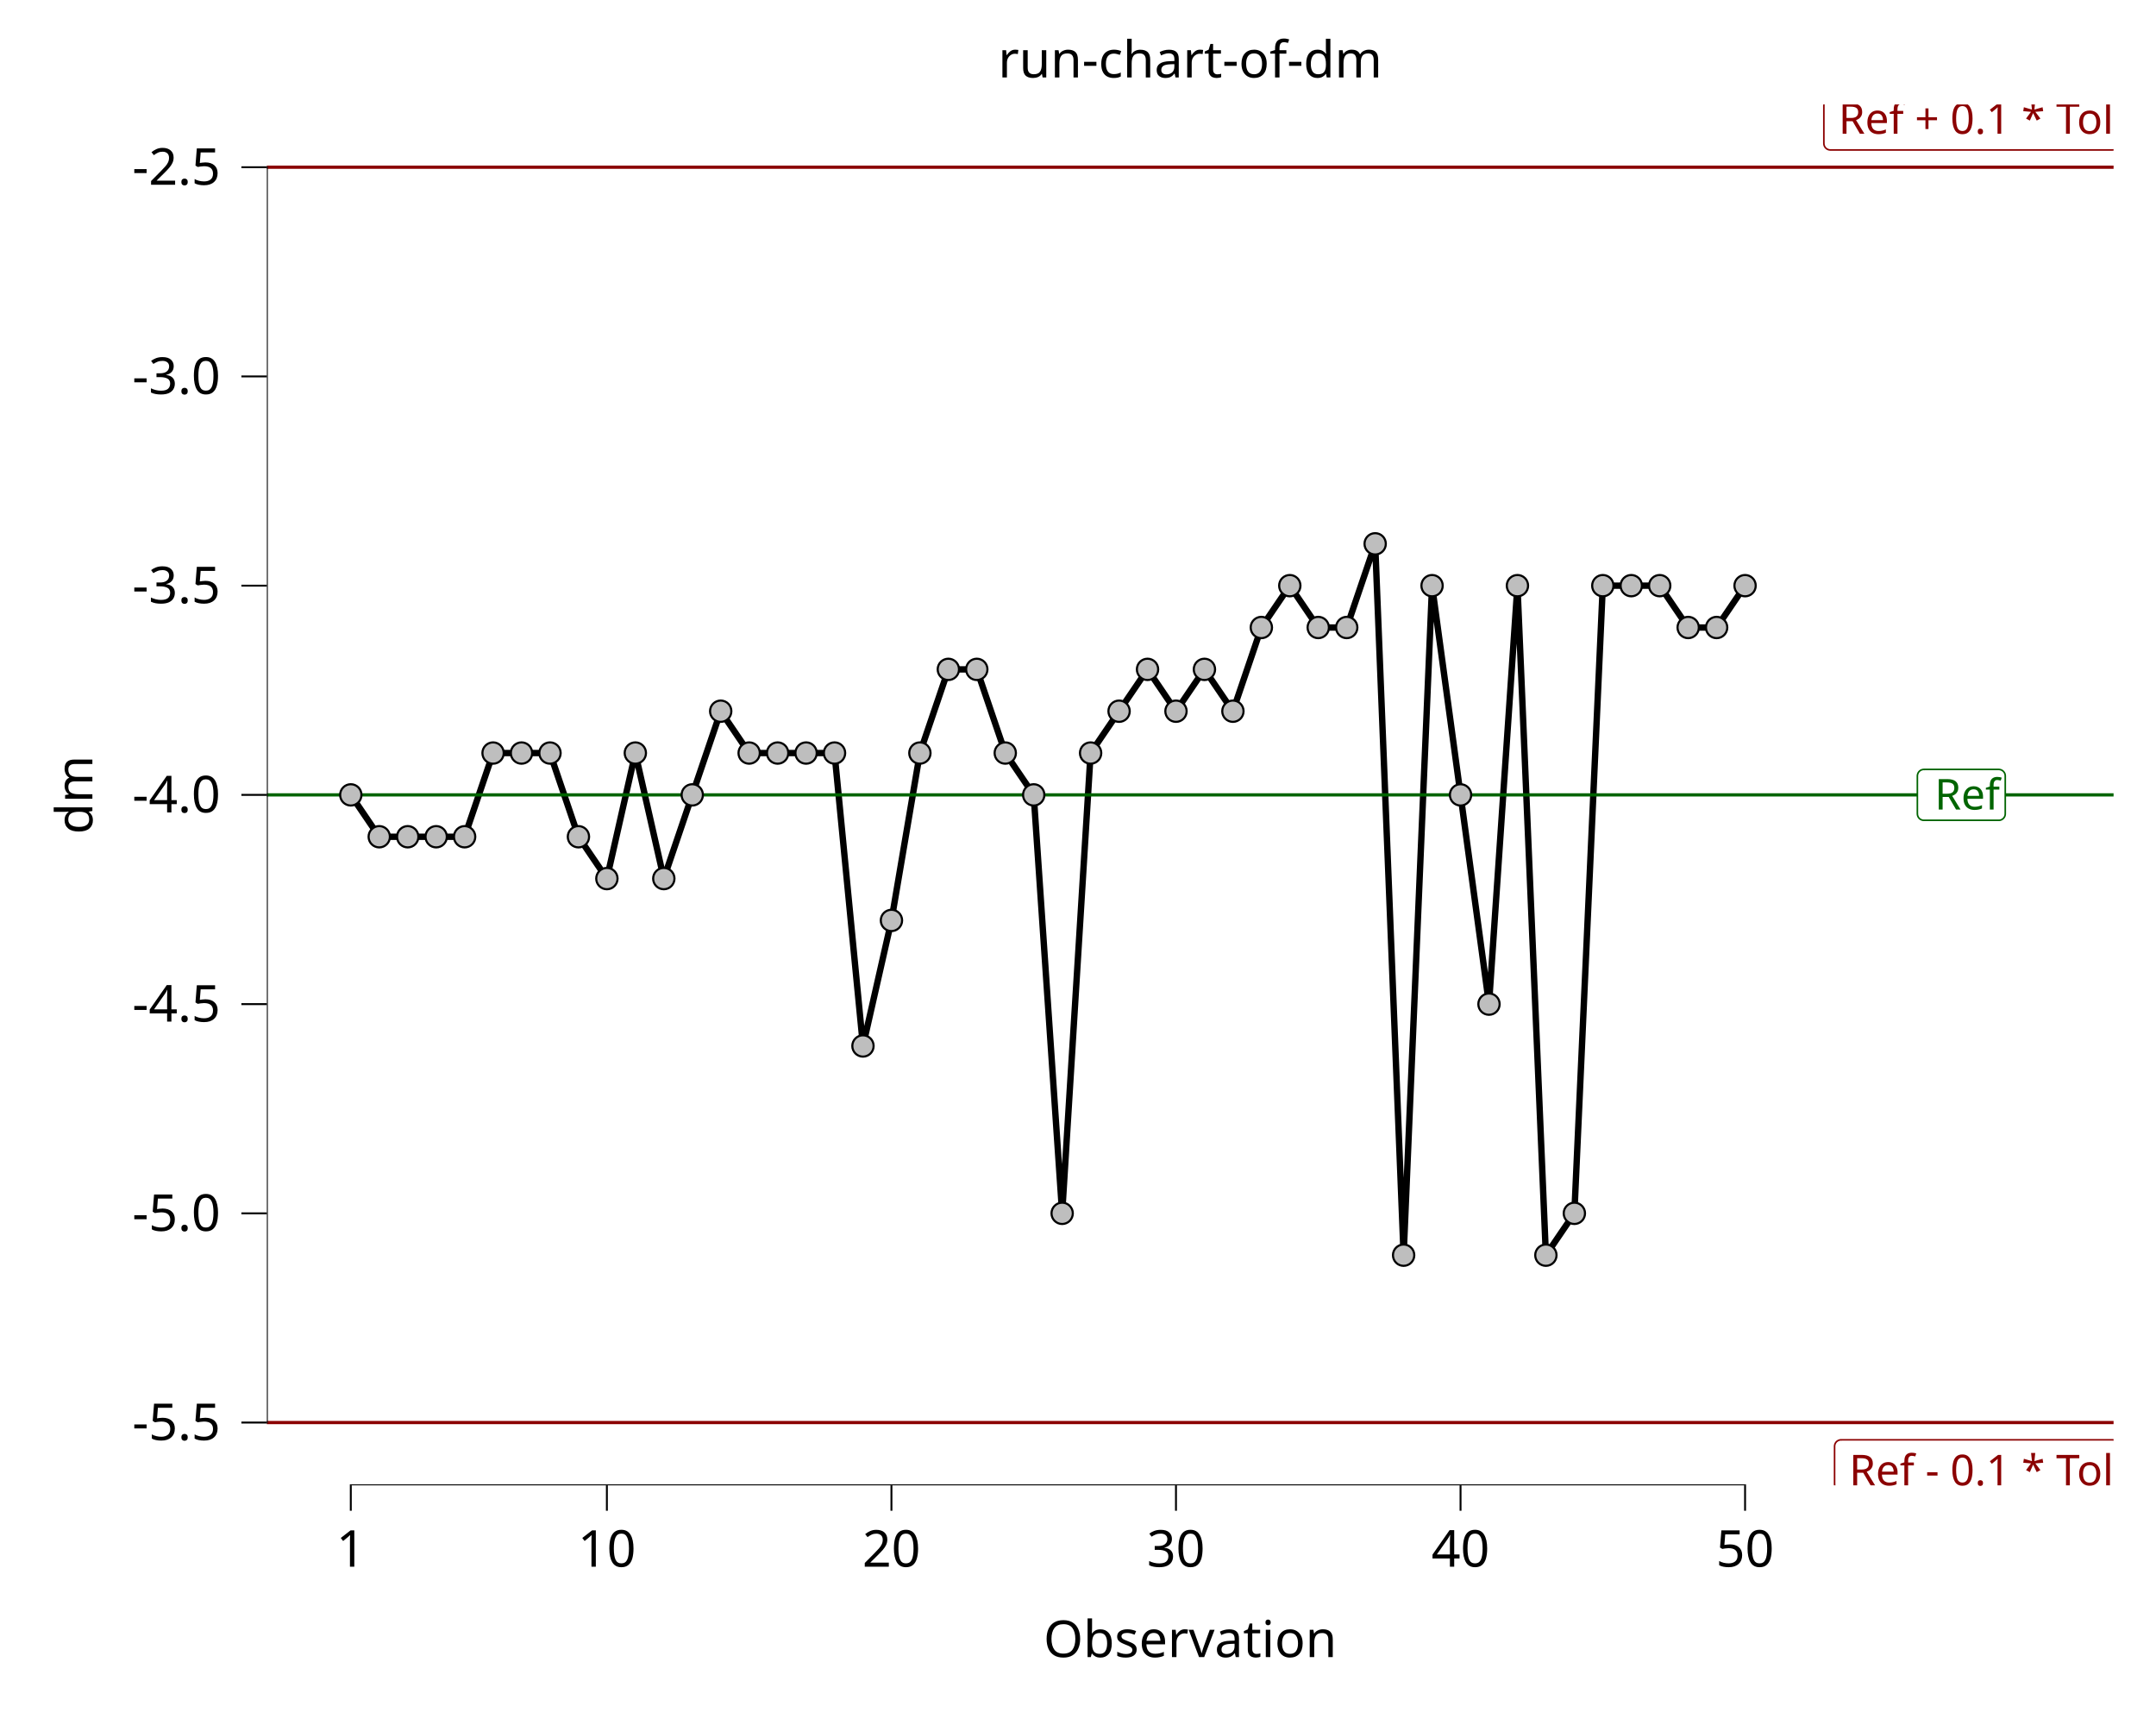
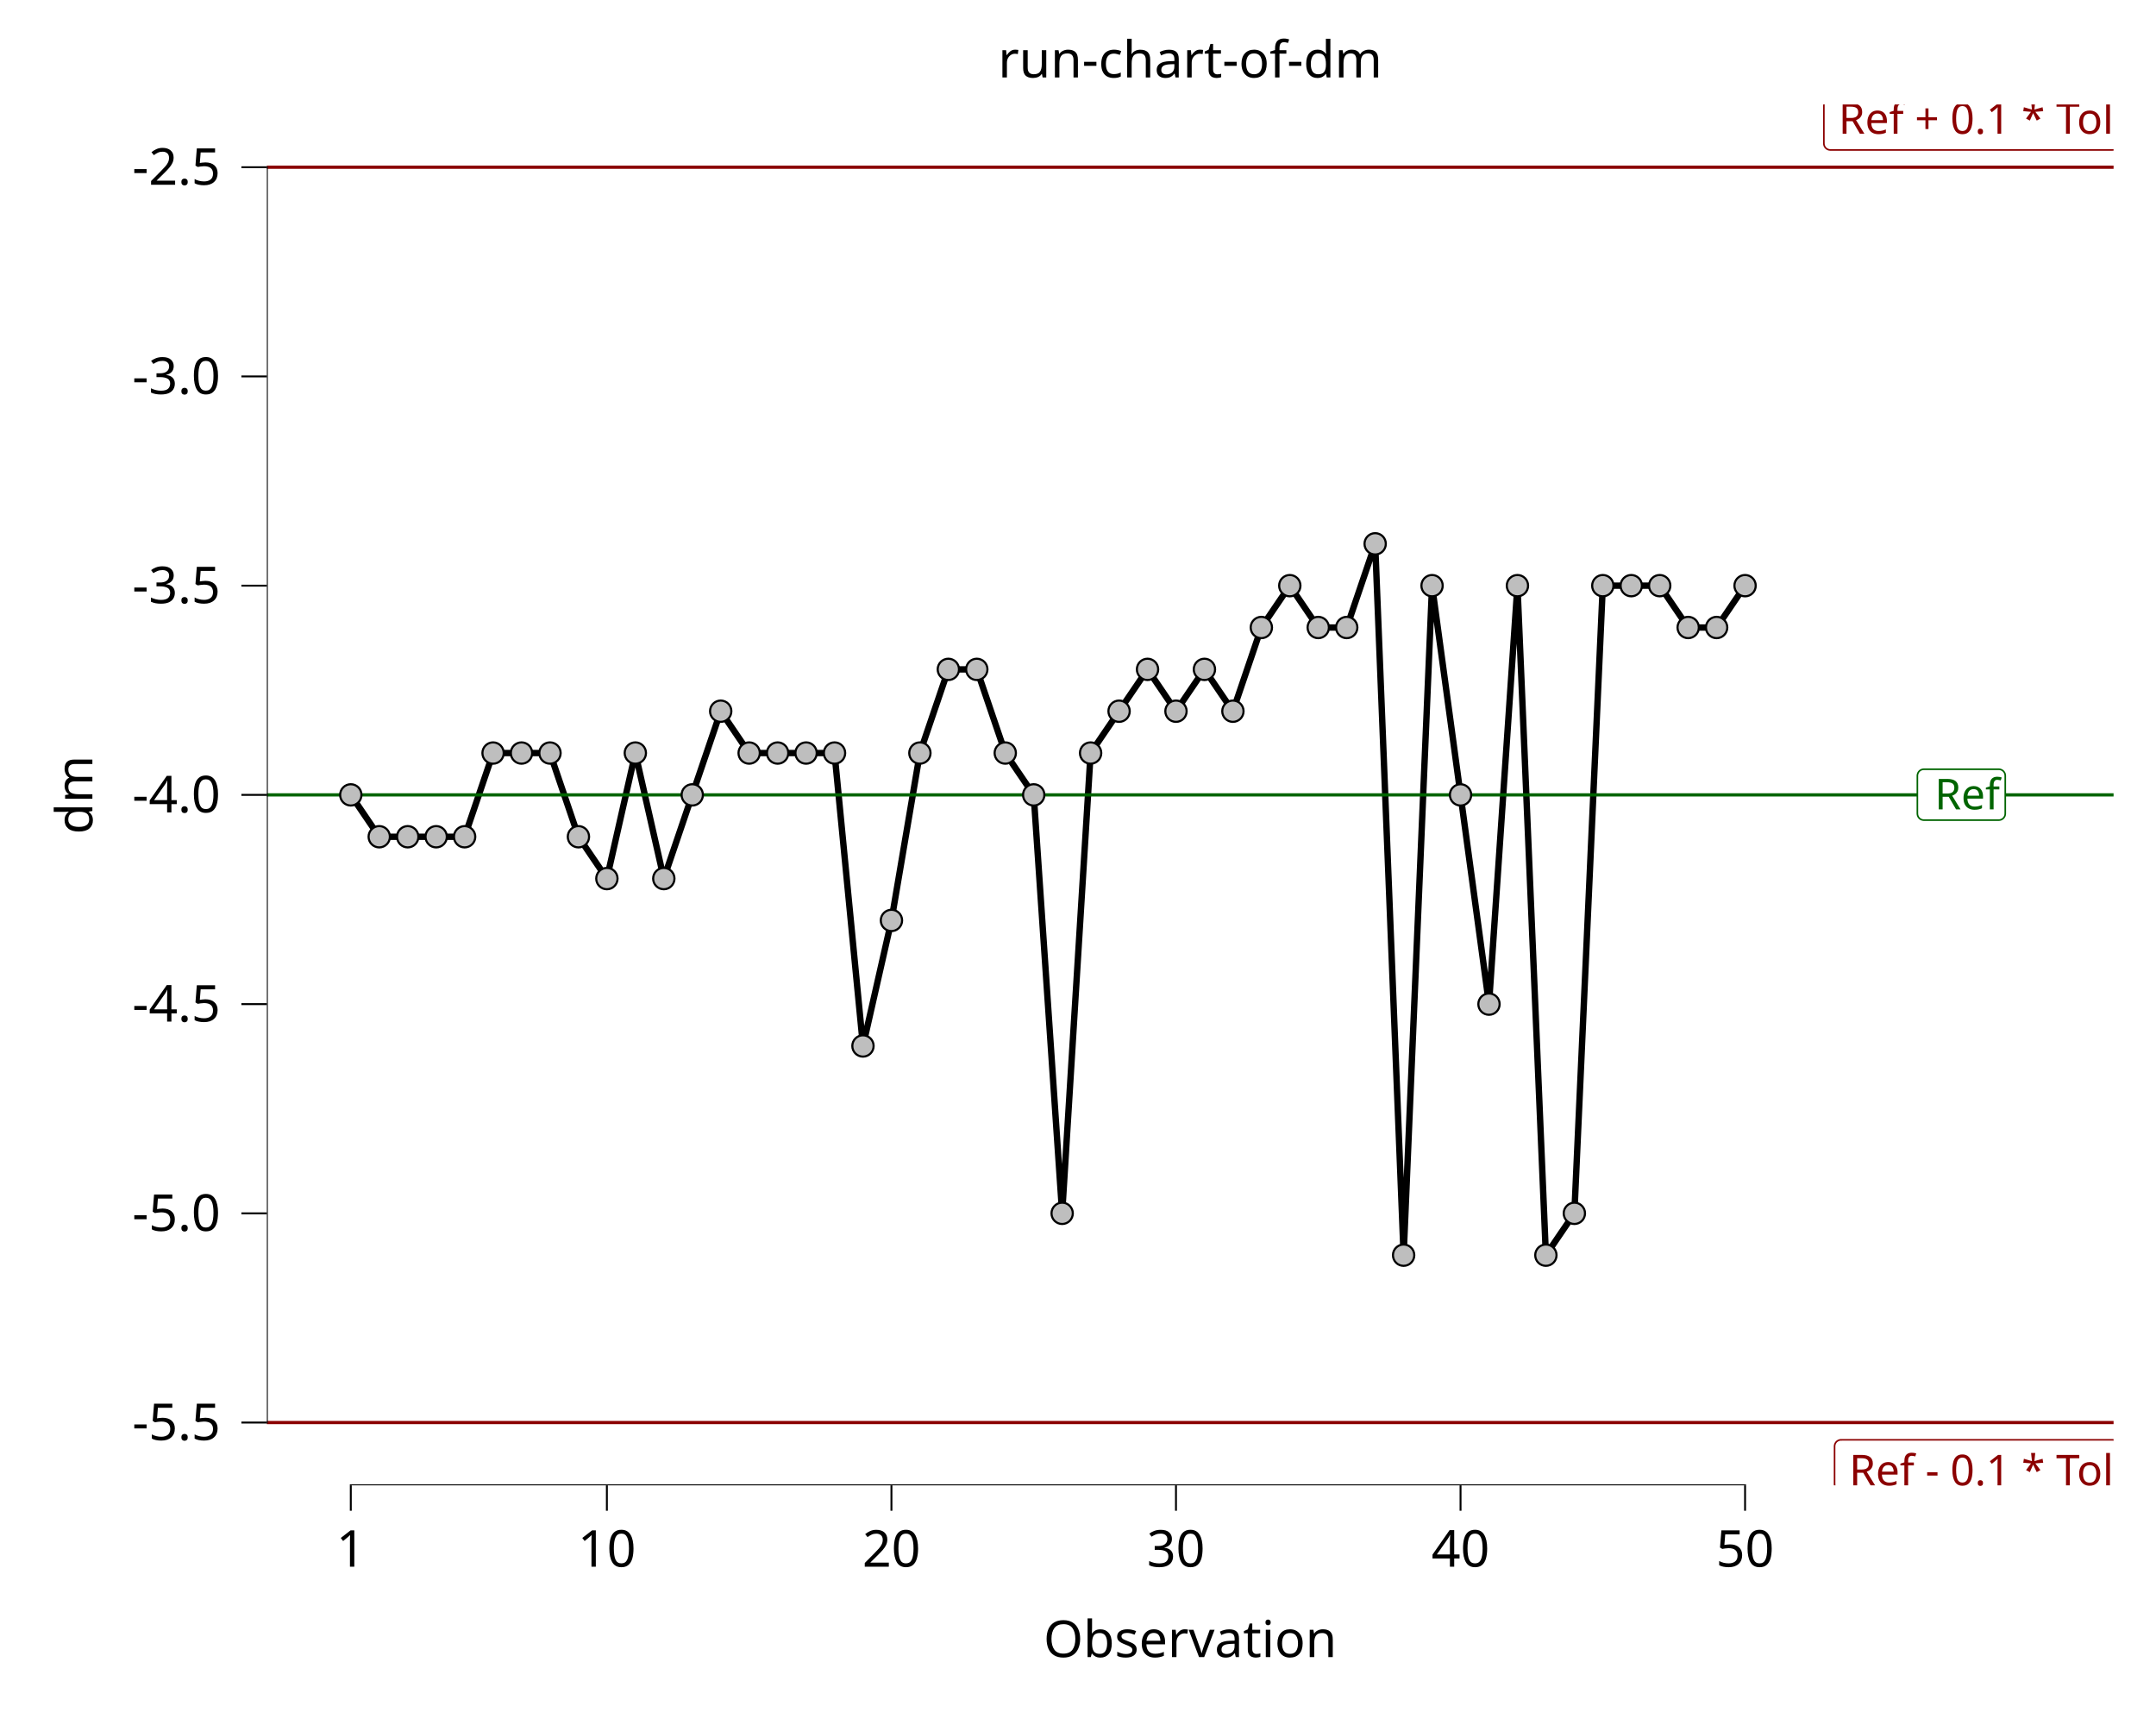
<svg xmlns="http://www.w3.org/2000/svg" class="svglite" data-engine-version="2.0" width="720.00pt" height="576.00pt" viewBox="0 0 720.00 576.00">
  <defs>
    <style type="text/css">
    .svglite line, .svglite polyline, .svglite polygon, .svglite path, .svglite rect, .svglite circle {
      fill: none;
      stroke: #000000;
      stroke-linecap: round;
      stroke-linejoin: round;
      stroke-miterlimit: 10.00;
    }
  </style>
  </defs>
  <rect width="100%" height="100%" style="stroke: none; fill: #FFFFFF;" />
  <defs>
    <clipPath id="cpMC4wMHw3MjAuMDB8MC4wMHw1NzYuMDA=">
      <rect x="0.00" y="0.00" width="720.00" height="576.00" />
    </clipPath>
  </defs>
  <g clip-path="url(#cpMC4wMHw3MjAuMDB8MC4wMHw1NzYuMDA=)">
    <rect x="-0" y="0.00" width="720.00" height="576.00" style="stroke-width: 10.67; stroke: none;" />
  </g>
  <defs>
    <clipPath id="cpODkuMTJ8NzA1LjgzfDM0Ljg4fDQ5NS45Nw==">
      <rect x="89.12" y="34.88" width="616.71" height="461.09" />
    </clipPath>
  </defs>
  <g clip-path="url(#cpODkuMTJ8NzA1LjgzfDM0Ljg4fDQ5NS45Nw==)">
    <rect x="89.12" y="34.88" width="616.71" height="461.09" style="stroke-width: 10.67; stroke: none;" />
    <line x1="89.12" y1="55.84" x2="705.83" y2="55.84" style="stroke-width: 1.07; stroke: #8B0000; stroke-linecap: butt;" />
    <polygon points="611.24,50.07 705.47,50.07 705.38,50.07 705.73,50.06 706.07,49.99 706.39,49.86 706.69,49.69 706.96,49.47 707.19,49.21 707.38,48.92 707.52,48.60 707.60,48.26 707.63,47.91 707.63,47.91 707.63,35.24 707.63,35.24 707.60,34.89 707.52,34.56 707.38,34.24 707.19,33.94 706.96,33.68 706.69,33.46 706.39,33.29 706.07,33.17 705.73,33.10 705.47,33.08 611.24,33.08 611.51,33.10 611.16,33.08 610.81,33.12 610.48,33.22 610.16,33.37 609.88,33.57 609.63,33.81 609.42,34.09 609.26,34.39 609.15,34.72 609.09,35.07 609.08,35.24 609.08,47.91 609.09,47.74 609.09,48.09 609.15,48.43 609.26,48.76 609.42,49.07 609.63,49.34 609.88,49.59 610.16,49.78 610.48,49.93 610.81,50.03 611.16,50.07 " style="stroke-width: 0.53; stroke: #8B0000; fill: #FFFFFF;" />
    <text x="705.83" y="44.67" text-anchor="end" style="font-size: 14.23px; fill: #8B0000; font-family: sans;" textLength="91.34px" lengthAdjust="spacingAndGlyphs">Ref + 0.1 * Tol</text>
    <line x1="89.12" y1="475.01" x2="705.83" y2="475.01" style="stroke-width: 1.07; stroke: #8B0000; stroke-linecap: butt;" />
    <polygon points="614.82,497.77 705.47,497.77 705.38,497.76 705.73,497.75 706.07,497.68 706.39,497.56 706.69,497.38 706.96,497.16 707.19,496.90 707.38,496.61 707.52,496.29 707.60,495.95 707.63,495.61 707.63,495.61 707.63,482.94 707.63,482.94 707.60,482.59 707.52,482.25 707.38,481.93 707.19,481.64 706.96,481.38 706.69,481.16 706.39,480.98 706.07,480.86 705.73,480.79 705.47,480.78 614.82,480.78 615.08,480.79 614.73,480.78 614.39,480.82 614.06,480.92 613.74,481.07 613.46,481.26 613.20,481.50 613.00,481.78 612.83,482.09 612.72,482.42 612.67,482.76 612.66,482.94 612.66,495.61 612.67,495.43 612.67,495.78 612.72,496.12 612.83,496.45 613.00,496.76 613.20,497.04 613.46,497.28 613.74,497.48 614.06,497.63 614.39,497.72 614.73,497.76 " style="stroke-width: 0.53; stroke: #8B0000; fill: #FFFFFF;" />
    <text x="705.83" y="495.97" text-anchor="end" style="font-size: 14.23px; fill: #8B0000; font-family: sans;" textLength="87.77px" lengthAdjust="spacingAndGlyphs">Ref - 0.1 * Tol</text>
    <polyline points="117.15,265.42 126.65,279.40 136.16,279.40 145.66,279.40 155.16,279.40 164.66,251.45 174.16,251.45 183.67,251.45 193.17,279.40 202.67,293.37 212.17,251.45 221.68,293.37 231.18,265.42 240.68,237.48 250.18,251.45 259.69,251.45 269.19,251.45 278.69,251.45 288.19,349.26 297.70,307.34 307.20,251.45 316.70,223.51 326.20,223.51 335.71,251.45 345.21,265.42 354.71,405.15 364.21,251.45 373.72,237.48 383.22,223.51 392.72,237.48 402.22,223.51 411.73,237.48 421.23,209.53 430.73,195.56 440.23,209.53 449.74,209.53 459.24,181.59 468.74,419.12 478.24,195.56 487.75,265.42 497.25,335.29 506.75,195.56 516.25,419.12 525.76,405.15 535.26,195.56 544.76,195.56 554.26,195.56 563.77,209.53 573.27,209.53 582.77,195.56 " style="stroke-width: 2.13; stroke-linecap: butt;" />
    <line x1="89.12" y1="265.42" x2="705.83" y2="265.42" style="stroke-width: 1.07; stroke: #006400; stroke-linecap: butt;" />
-     <polygon points="642.47,273.91 667.50,273.91 667.41,273.91 667.76,273.90 668.10,273.83 668.42,273.71 668.72,273.53 668.99,273.31 669.22,273.05 669.41,272.76 669.55,272.44 669.63,272.10 669.66,271.75 669.66,271.75 669.66,259.08 669.66,259.08 669.63,258.74 669.55,258.40 669.41,258.08 669.22,257.79 668.99,257.53 668.72,257.31 668.42,257.13 668.10,257.01 667.76,256.94 667.50,256.92 642.47,256.92 642.73,256.94 642.39,256.92 642.04,256.97 641.71,257.06 641.39,257.21 641.11,257.41 640.86,257.65 640.65,257.93 640.49,258.24 640.38,258.57 640.32,258.91 640.31,259.08 640.31,271.75 640.32,271.58 640.32,271.93 640.38,272.27 640.49,272.60 640.65,272.91 640.86,273.19 641.11,273.43 641.39,273.62 641.71,273.77 642.04,273.87 642.39,273.91 " style="stroke-width: 0.53; stroke: #006400; fill: #FFFFFF;" />
-     <text x="667.86" y="270.31" text-anchor="end" style="font-size: 14.23px; fill: #006400; font-family: sans;" textLength="22.14px" lengthAdjust="spacingAndGlyphs">Ref</text>
+     <polygon points="642.47,273.85 667.50,273.85 667.41,273.85 667.76,273.83 668.10,273.76 668.42,273.64 668.72,273.46 668.99,273.25 669.22,272.98 669.41,272.69 669.55,272.37 669.63,272.03 669.66,271.69 669.66,271.69 669.66,259.02 669.66,259.02 669.63,258.67 669.55,258.33 669.41,258.01 669.22,257.72 668.99,257.46 668.72,257.24 668.42,257.07 668.10,256.94 667.76,256.87 667.50,256.86 642.47,256.86 642.73,256.87 642.39,256.86 642.04,256.90 641.71,257.00 641.39,257.15 641.11,257.34 640.86,257.58 640.65,257.86 640.49,258.17 640.38,258.50 640.32,258.84 640.31,259.02 640.31,271.69 640.32,271.51 640.32,271.86 640.38,272.20 640.49,272.53 640.65,272.84 640.86,273.12 641.11,273.36 641.39,273.56 641.71,273.71 642.04,273.80 642.39,273.85 " style="stroke-width: 0.53; stroke: #006400; fill: #FFFFFF;" />
+     <text x="667.86" y="270.25" text-anchor="end" style="font-size: 14.23px; fill: #006400; font-family: sans;" textLength="22.14px" lengthAdjust="spacingAndGlyphs">Ref</text>
    <line x1="116.83" y1="495.97" x2="583.09" y2="495.97" style="stroke-width: 0.64; stroke-linecap: butt;" />
    <line x1="89.12" y1="475.33" x2="89.12" y2="55.52" style="stroke-width: 0.64; stroke-linecap: butt;" />
    <circle cx="117.15" cy="265.42" r="3.56" style="stroke-width: 0.71; fill: #BEBEBE;" />
    <circle cx="126.65" cy="279.40" r="3.56" style="stroke-width: 0.71; fill: #BEBEBE;" />
    <circle cx="136.16" cy="279.40" r="3.56" style="stroke-width: 0.71; fill: #BEBEBE;" />
    <circle cx="145.66" cy="279.40" r="3.56" style="stroke-width: 0.71; fill: #BEBEBE;" />
    <circle cx="155.16" cy="279.40" r="3.56" style="stroke-width: 0.71; fill: #BEBEBE;" />
    <circle cx="164.66" cy="251.45" r="3.56" style="stroke-width: 0.71; fill: #BEBEBE;" />
    <circle cx="174.16" cy="251.45" r="3.56" style="stroke-width: 0.71; fill: #BEBEBE;" />
    <circle cx="183.67" cy="251.45" r="3.56" style="stroke-width: 0.71; fill: #BEBEBE;" />
    <circle cx="193.17" cy="279.40" r="3.56" style="stroke-width: 0.71; fill: #BEBEBE;" />
    <circle cx="202.67" cy="293.37" r="3.56" style="stroke-width: 0.71; fill: #BEBEBE;" />
    <circle cx="212.17" cy="251.45" r="3.56" style="stroke-width: 0.71; fill: #BEBEBE;" />
    <circle cx="221.68" cy="293.37" r="3.56" style="stroke-width: 0.71; fill: #BEBEBE;" />
    <circle cx="231.18" cy="265.42" r="3.56" style="stroke-width: 0.71; fill: #BEBEBE;" />
    <circle cx="240.68" cy="237.48" r="3.56" style="stroke-width: 0.71; fill: #BEBEBE;" />
    <circle cx="250.18" cy="251.45" r="3.56" style="stroke-width: 0.71; fill: #BEBEBE;" />
    <circle cx="259.69" cy="251.45" r="3.56" style="stroke-width: 0.71; fill: #BEBEBE;" />
    <circle cx="269.19" cy="251.45" r="3.56" style="stroke-width: 0.71; fill: #BEBEBE;" />
    <circle cx="278.69" cy="251.45" r="3.56" style="stroke-width: 0.71; fill: #BEBEBE;" />
    <circle cx="288.19" cy="349.26" r="3.56" style="stroke-width: 0.71; fill: #BEBEBE;" />
    <circle cx="297.70" cy="307.34" r="3.56" style="stroke-width: 0.71; fill: #BEBEBE;" />
    <circle cx="307.20" cy="251.45" r="3.56" style="stroke-width: 0.71; fill: #BEBEBE;" />
    <circle cx="316.70" cy="223.51" r="3.56" style="stroke-width: 0.71; fill: #BEBEBE;" />
    <circle cx="326.20" cy="223.51" r="3.56" style="stroke-width: 0.71; fill: #BEBEBE;" />
    <circle cx="335.71" cy="251.45" r="3.56" style="stroke-width: 0.71; fill: #BEBEBE;" />
    <circle cx="345.21" cy="265.42" r="3.56" style="stroke-width: 0.71; fill: #BEBEBE;" />
    <circle cx="354.71" cy="405.15" r="3.56" style="stroke-width: 0.71; fill: #BEBEBE;" />
    <circle cx="364.21" cy="251.45" r="3.56" style="stroke-width: 0.71; fill: #BEBEBE;" />
    <circle cx="373.72" cy="237.48" r="3.56" style="stroke-width: 0.71; fill: #BEBEBE;" />
    <circle cx="383.22" cy="223.51" r="3.56" style="stroke-width: 0.71; fill: #BEBEBE;" />
    <circle cx="392.72" cy="237.48" r="3.56" style="stroke-width: 0.71; fill: #BEBEBE;" />
    <circle cx="402.22" cy="223.51" r="3.56" style="stroke-width: 0.71; fill: #BEBEBE;" />
    <circle cx="411.73" cy="237.48" r="3.56" style="stroke-width: 0.71; fill: #BEBEBE;" />
    <circle cx="421.23" cy="209.53" r="3.56" style="stroke-width: 0.71; fill: #BEBEBE;" />
    <circle cx="430.73" cy="195.56" r="3.56" style="stroke-width: 0.71; fill: #BEBEBE;" />
    <circle cx="440.23" cy="209.53" r="3.56" style="stroke-width: 0.71; fill: #BEBEBE;" />
    <circle cx="449.74" cy="209.53" r="3.56" style="stroke-width: 0.71; fill: #BEBEBE;" />
    <circle cx="459.24" cy="181.59" r="3.56" style="stroke-width: 0.71; fill: #BEBEBE;" />
    <circle cx="468.74" cy="419.12" r="3.56" style="stroke-width: 0.71; fill: #BEBEBE;" />
    <circle cx="478.24" cy="195.56" r="3.56" style="stroke-width: 0.71; fill: #BEBEBE;" />
    <circle cx="487.75" cy="265.42" r="3.56" style="stroke-width: 0.71; fill: #BEBEBE;" />
    <circle cx="497.25" cy="335.29" r="3.56" style="stroke-width: 0.71; fill: #BEBEBE;" />
    <circle cx="506.75" cy="195.56" r="3.56" style="stroke-width: 0.71; fill: #BEBEBE;" />
    <circle cx="516.25" cy="419.12" r="3.56" style="stroke-width: 0.71; fill: #BEBEBE;" />
    <circle cx="525.76" cy="405.15" r="3.56" style="stroke-width: 0.71; fill: #BEBEBE;" />
    <circle cx="535.26" cy="195.56" r="3.56" style="stroke-width: 0.71; fill: #BEBEBE;" />
    <circle cx="544.76" cy="195.56" r="3.56" style="stroke-width: 0.71; fill: #BEBEBE;" />
    <circle cx="554.26" cy="195.56" r="3.56" style="stroke-width: 0.71; fill: #BEBEBE;" />
    <circle cx="563.77" cy="209.53" r="3.56" style="stroke-width: 0.71; fill: #BEBEBE;" />
    <circle cx="573.27" cy="209.53" r="3.56" style="stroke-width: 0.71; fill: #BEBEBE;" />
    <circle cx="582.77" cy="195.56" r="3.56" style="stroke-width: 0.71; fill: #BEBEBE;" />
    <rect x="89.12" y="34.88" width="616.71" height="461.09" style="stroke-width: 0.00; stroke: none;" />
  </g>
  <g clip-path="url(#cpMC4wMHw3MjAuMDB8MC4wMHw1NzYuMDA=)">
    <polyline points="89.12,495.97 89.12,34.88 " style="stroke-width: 0.00; stroke: none; stroke-linecap: butt;" />
    <text x="73.64" y="480.86" text-anchor="end" style="font-size: 17.00px; font-family: sans;" textLength="29.29px" lengthAdjust="spacingAndGlyphs">-5.5</text>
    <text x="73.64" y="411.00" text-anchor="end" style="font-size: 17.00px; font-family: sans;" textLength="29.29px" lengthAdjust="spacingAndGlyphs">-5.0</text>
    <text x="73.64" y="341.13" text-anchor="end" style="font-size: 17.00px; font-family: sans;" textLength="29.29px" lengthAdjust="spacingAndGlyphs">-4.5</text>
    <text x="73.64" y="271.27" text-anchor="end" style="font-size: 17.00px; font-family: sans;" textLength="29.29px" lengthAdjust="spacingAndGlyphs">-4.0</text>
    <text x="73.64" y="201.41" text-anchor="end" style="font-size: 17.00px; font-family: sans;" textLength="29.29px" lengthAdjust="spacingAndGlyphs">-3.5</text>
    <text x="73.64" y="131.55" text-anchor="end" style="font-size: 17.00px; font-family: sans;" textLength="29.29px" lengthAdjust="spacingAndGlyphs">-3.0</text>
    <text x="73.64" y="61.69" text-anchor="end" style="font-size: 17.00px; font-family: sans;" textLength="29.29px" lengthAdjust="spacingAndGlyphs">-2.5</text>
    <polyline points="80.61,475.01 89.12,475.01 " style="stroke-width: 0.64; stroke-linecap: butt;" />
    <polyline points="80.61,405.15 89.12,405.15 " style="stroke-width: 0.64; stroke-linecap: butt;" />
    <polyline points="80.61,335.29 89.12,335.29 " style="stroke-width: 0.64; stroke-linecap: butt;" />
    <polyline points="80.61,265.42 89.12,265.42 " style="stroke-width: 0.64; stroke-linecap: butt;" />
    <polyline points="80.61,195.56 89.12,195.56 " style="stroke-width: 0.64; stroke-linecap: butt;" />
    <polyline points="80.61,125.70 89.12,125.70 " style="stroke-width: 0.64; stroke-linecap: butt;" />
    <polyline points="80.61,55.84 89.12,55.84 " style="stroke-width: 0.64; stroke-linecap: butt;" />
    <polyline points="89.12,495.97 705.83,495.97 " style="stroke-width: 0.00; stroke: none; stroke-linecap: butt;" />
    <polyline points="117.15,504.47 117.15,495.97 " style="stroke-width: 0.64; stroke-linecap: butt;" />
    <polyline points="202.67,504.47 202.67,495.97 " style="stroke-width: 0.64; stroke-linecap: butt;" />
    <polyline points="297.70,504.47 297.70,495.97 " style="stroke-width: 0.64; stroke-linecap: butt;" />
    <polyline points="392.72,504.47 392.72,495.97 " style="stroke-width: 0.64; stroke-linecap: butt;" />
    <polyline points="487.75,504.47 487.75,495.97 " style="stroke-width: 0.64; stroke-linecap: butt;" />
    <polyline points="582.77,504.47 582.77,495.97 " style="stroke-width: 0.64; stroke-linecap: butt;" />
    <text x="117.15" y="523.14" text-anchor="middle" style="font-size: 17.00px; font-family: sans;" textLength="9.46px" lengthAdjust="spacingAndGlyphs">1</text>
    <text x="202.67" y="523.14" text-anchor="middle" style="font-size: 17.00px; font-family: sans;" textLength="18.91px" lengthAdjust="spacingAndGlyphs">10</text>
    <text x="297.70" y="523.14" text-anchor="middle" style="font-size: 17.00px; font-family: sans;" textLength="18.91px" lengthAdjust="spacingAndGlyphs">20</text>
    <text x="392.72" y="523.14" text-anchor="middle" style="font-size: 17.00px; font-family: sans;" textLength="18.91px" lengthAdjust="spacingAndGlyphs">30</text>
    <text x="487.75" y="523.14" text-anchor="middle" style="font-size: 17.00px; font-family: sans;" textLength="18.91px" lengthAdjust="spacingAndGlyphs">40</text>
    <text x="582.77" y="523.14" text-anchor="middle" style="font-size: 17.00px; font-family: sans;" textLength="18.91px" lengthAdjust="spacingAndGlyphs">50</text>
    <text x="397.47" y="553.32" text-anchor="middle" style="font-size: 17.00px; font-family: sans;" textLength="91.68px" lengthAdjust="spacingAndGlyphs">Observation</text>
    <text transform="translate(30.85,265.42) rotate(-90)" text-anchor="middle" style="font-size: 17.00px; font-family: sans;" textLength="23.62px" lengthAdjust="spacingAndGlyphs">dm</text>
    <text x="397.47" y="25.87" text-anchor="middle" style="font-size: 17.00px; font-family: sans;" textLength="117.16px" lengthAdjust="spacingAndGlyphs">run-chart-of-dm</text>
  </g>
</svg>
